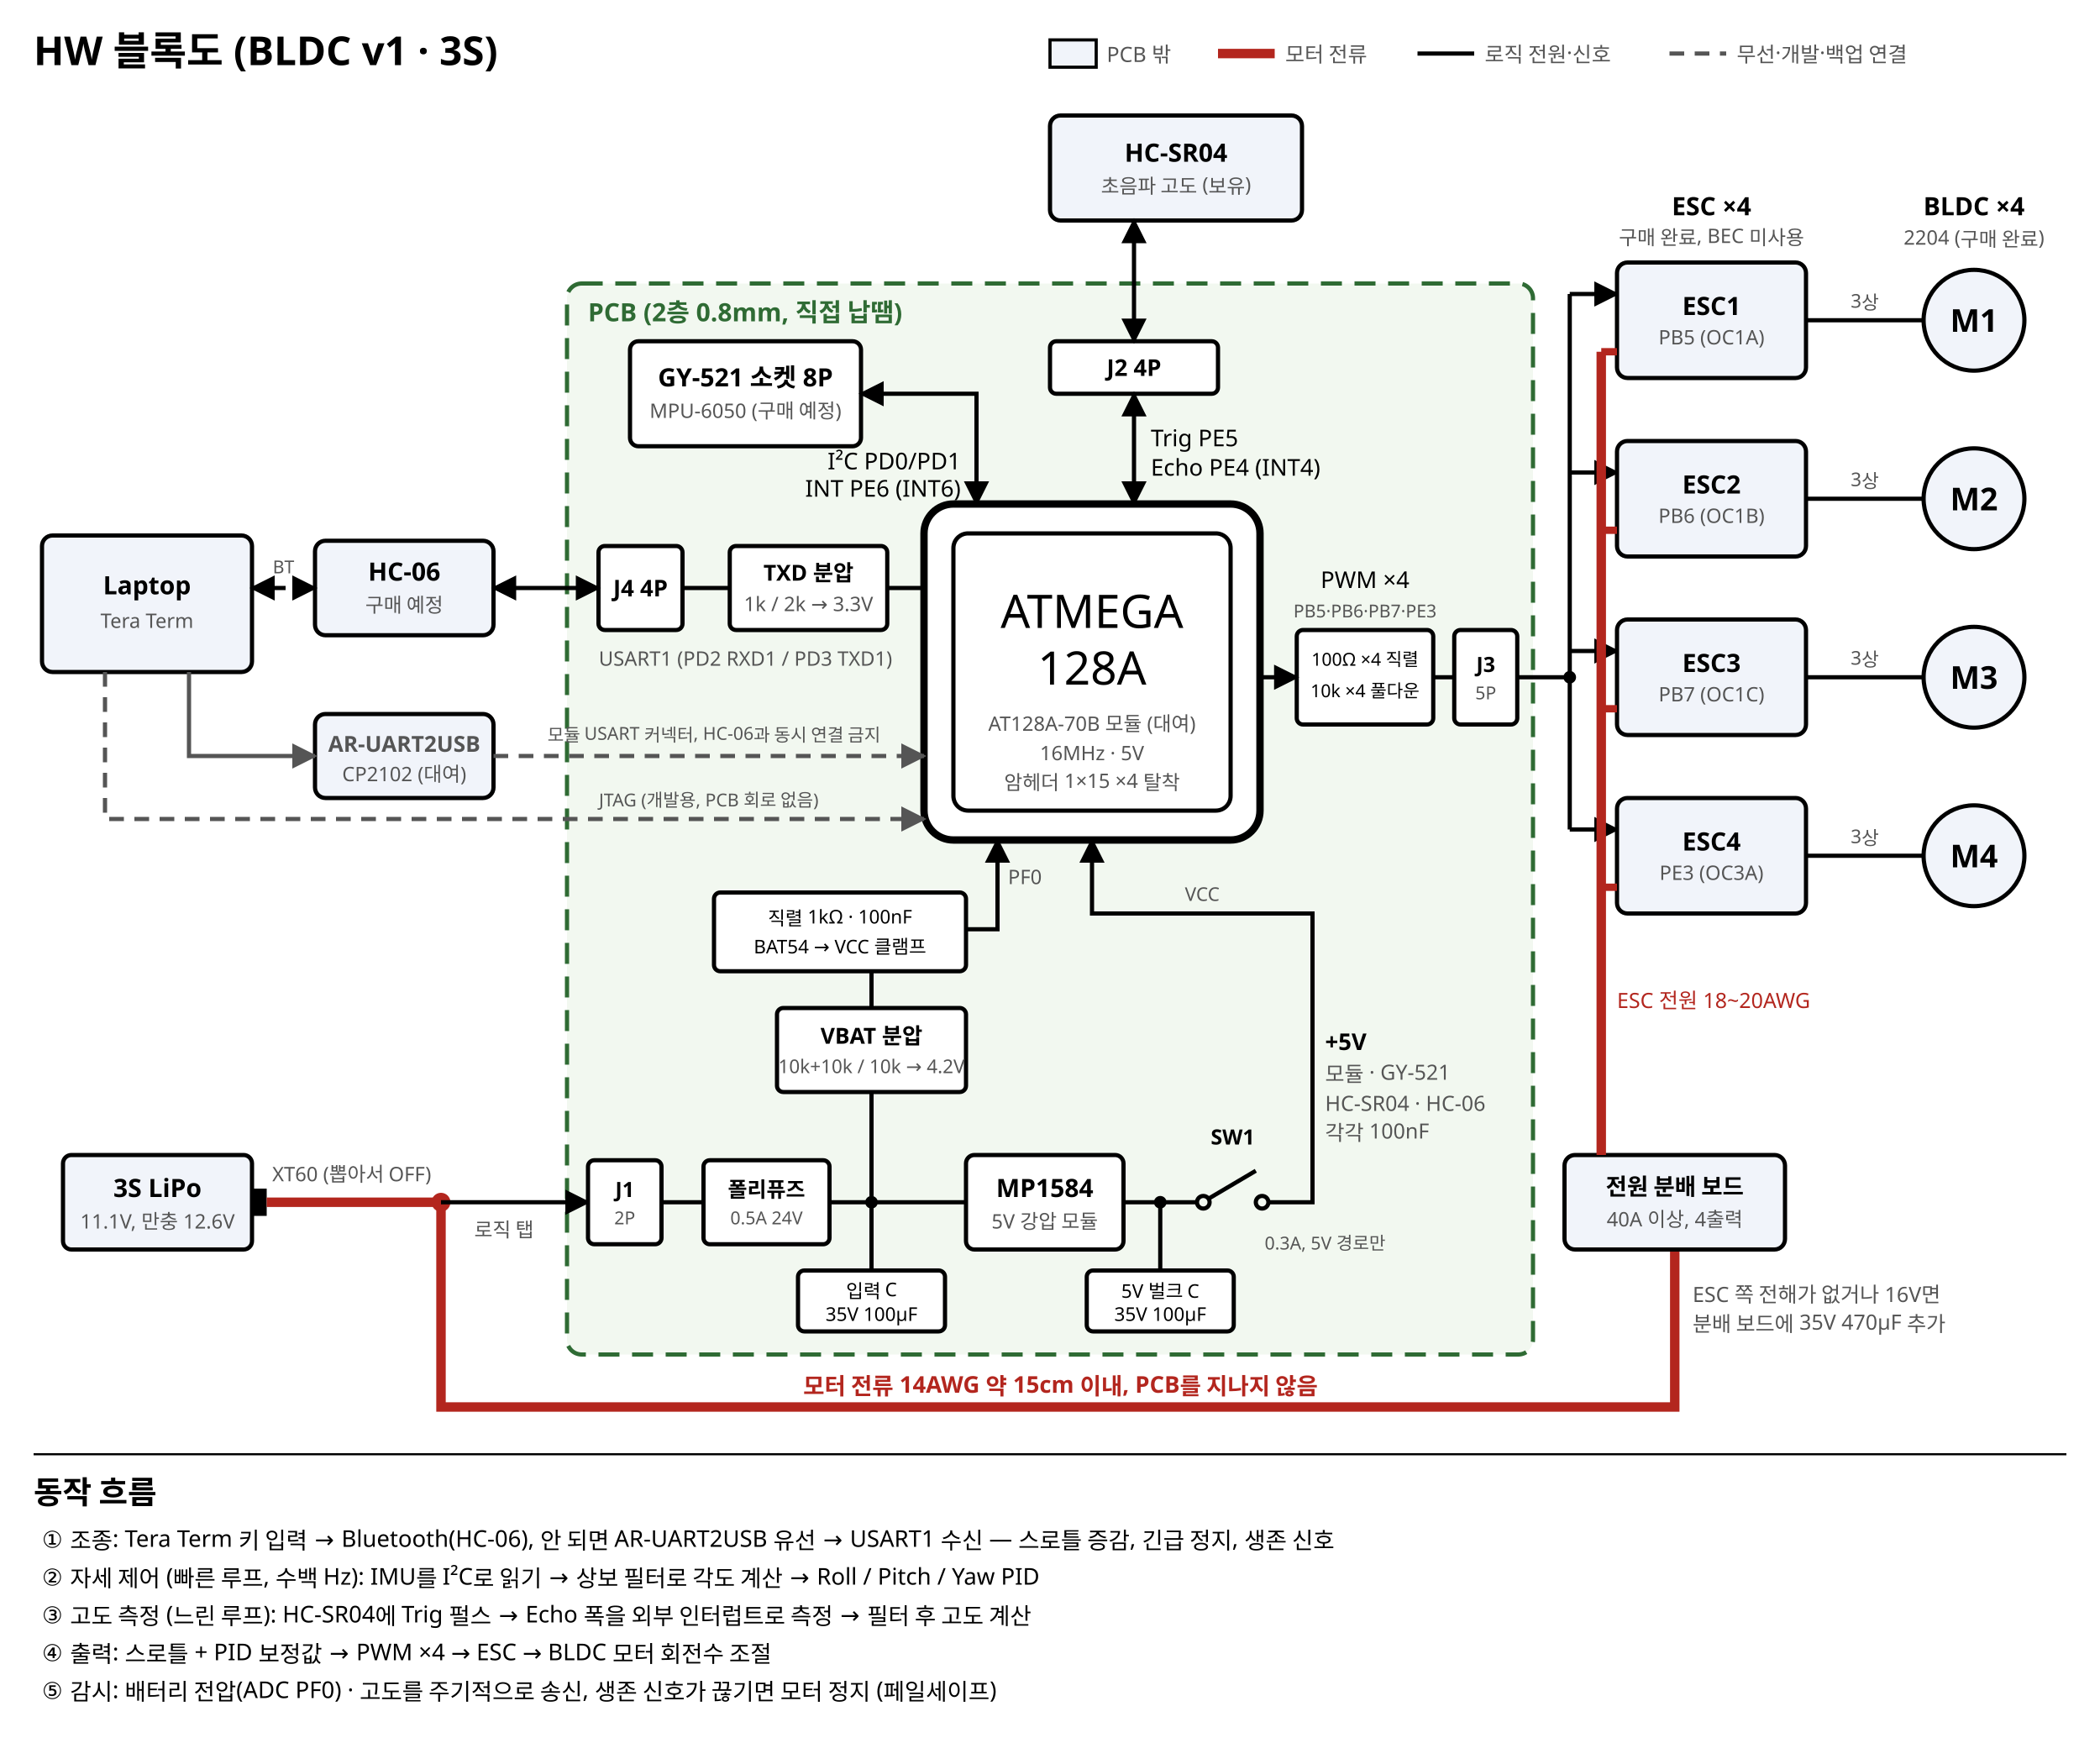
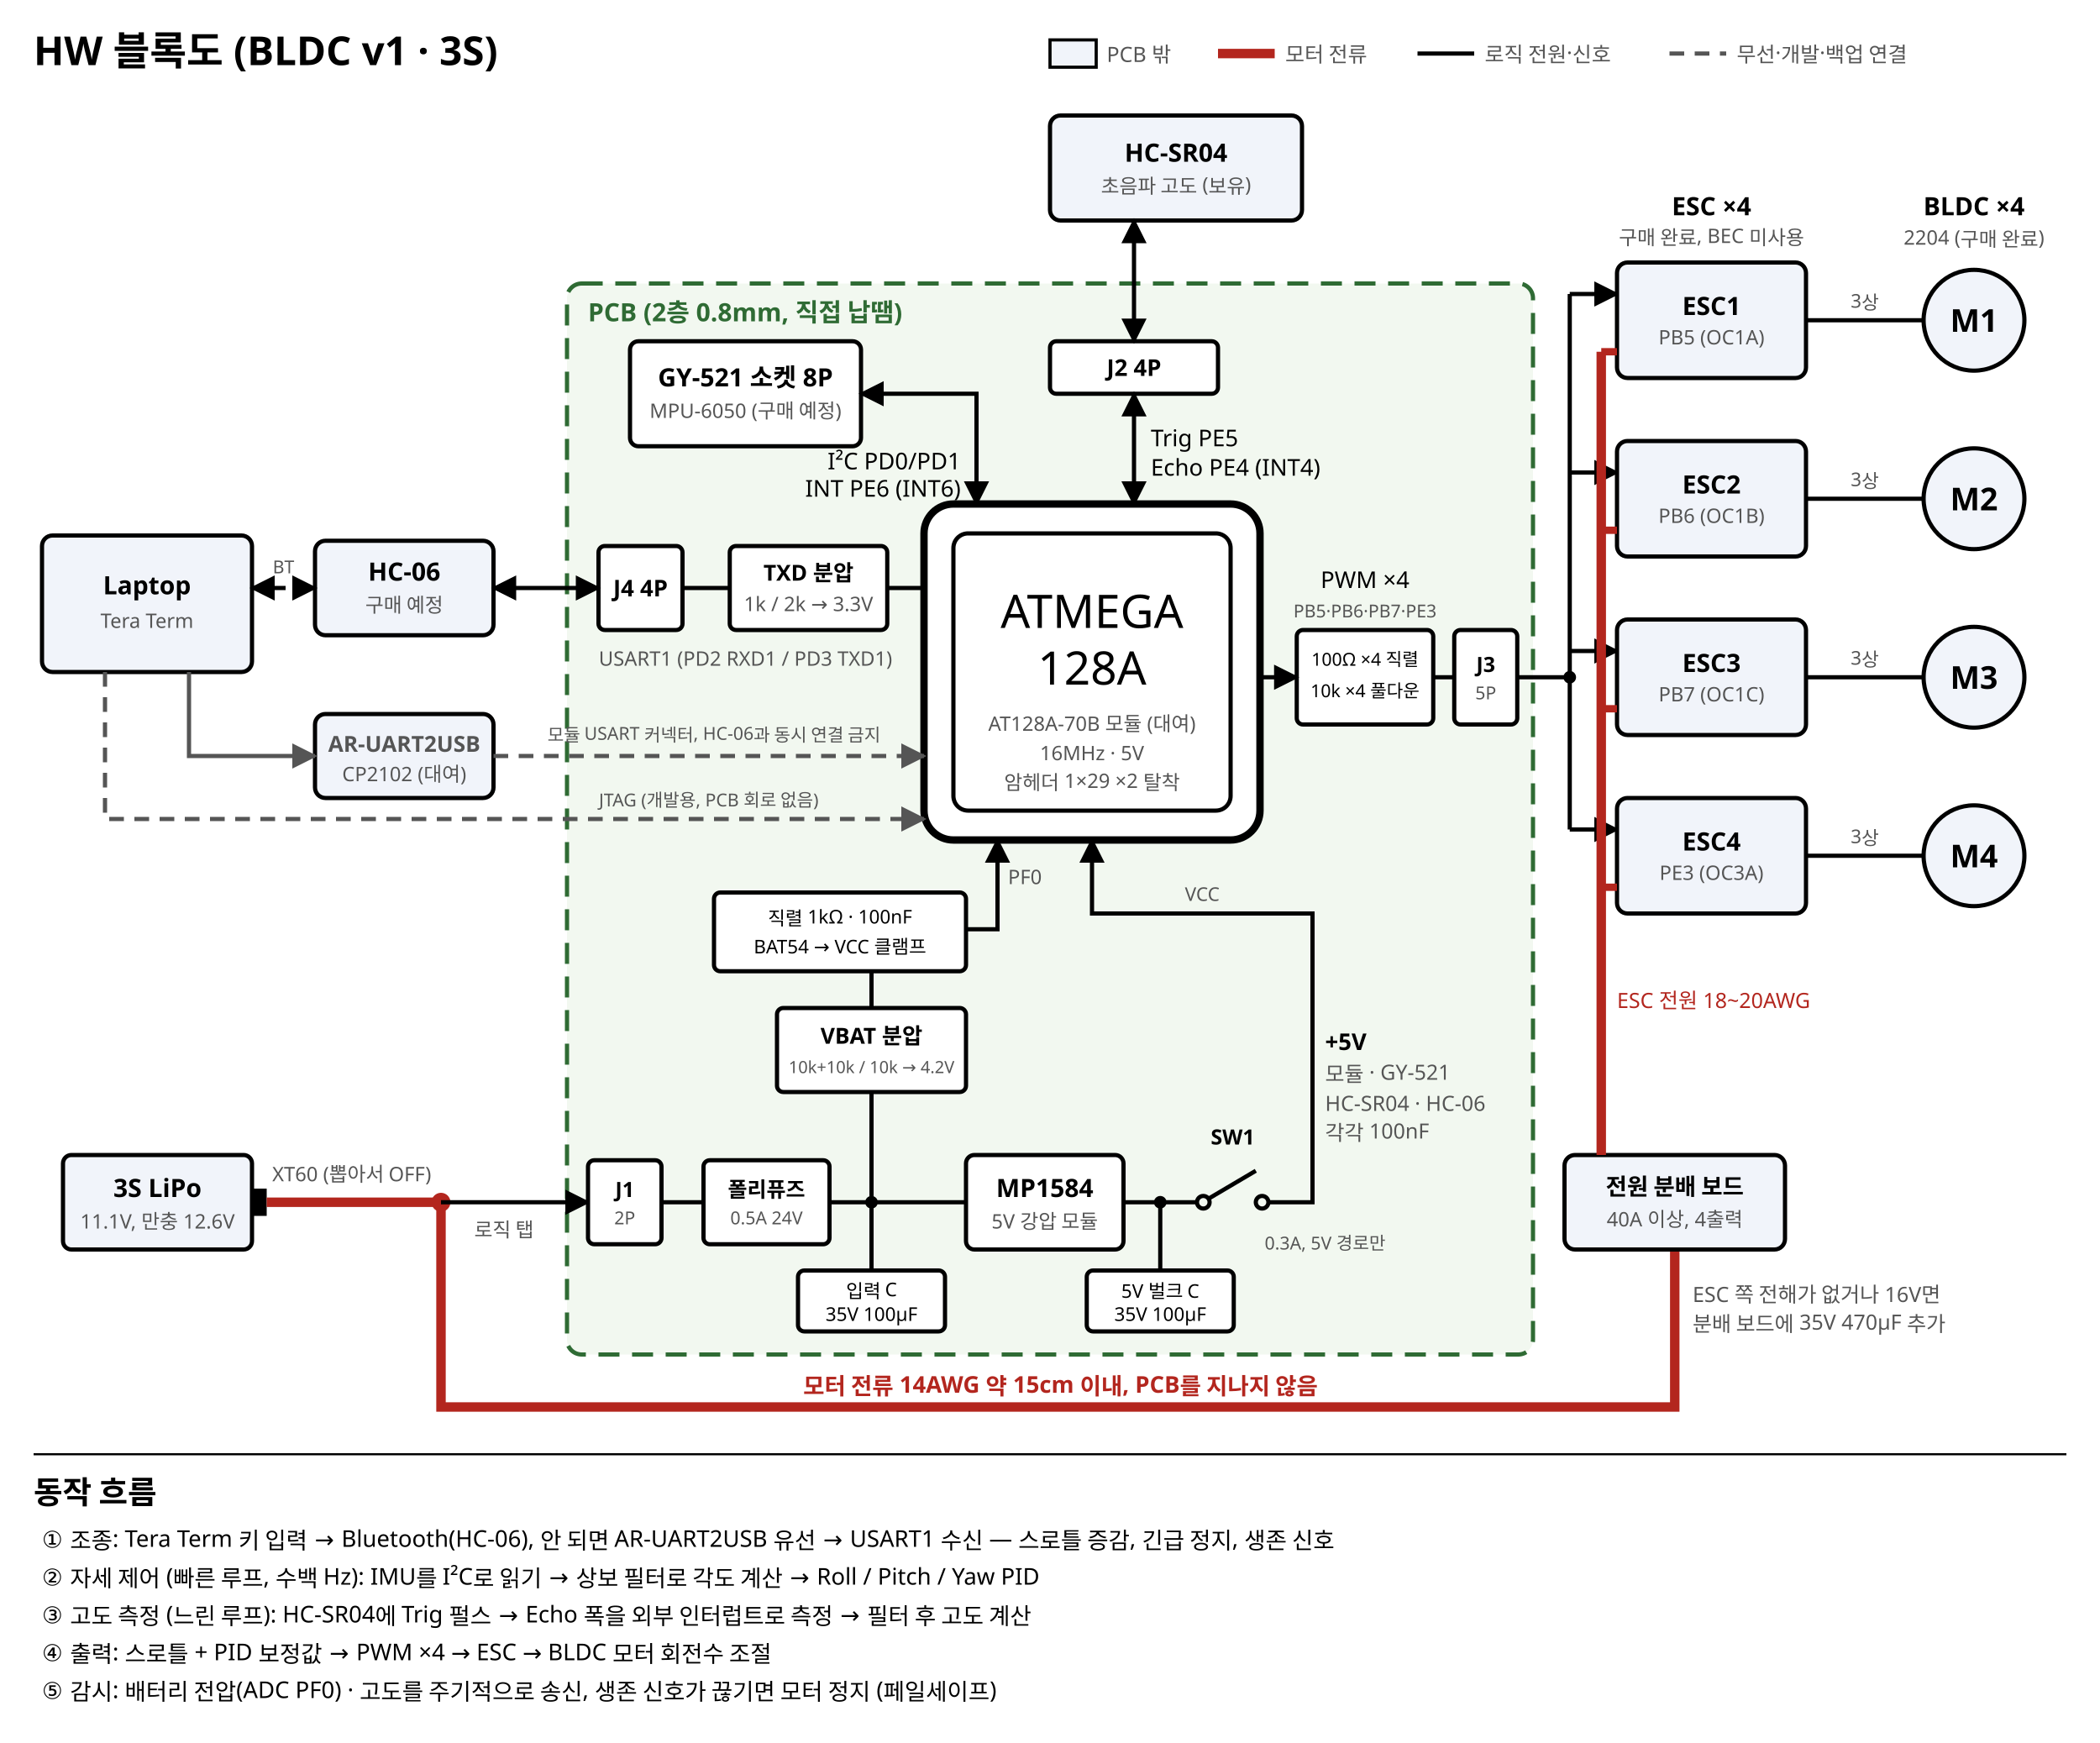
<svg xmlns="http://www.w3.org/2000/svg" viewBox="0 0 2000 1660" width="2000" height="1660" font-family="Malgun Gothic, 'Noto Sans KR', sans-serif">
  <defs>
    <marker id="a" viewBox="0 0 10 10" refX="9" refY="5" markerWidth="6" markerHeight="6" orient="auto-start-reverse">
      <path d="M0,0 L10,5 L0,10 z" fill="#000" />
    </marker>
    <marker id="g" viewBox="0 0 10 10" refX="9" refY="5" markerWidth="6" markerHeight="6" orient="auto-start-reverse">
      <path d="M0,0 L10,5 L0,10 z" fill="#555" />
    </marker>
    <style>
      .b{fill:#fff;stroke:#000;stroke-width:4}
      .o{fill:#f1f4fa;stroke:#000;stroke-width:4}
      .l{fill:none;stroke:#000;stroke-width:4}
      .p{fill:none;stroke:#b3261e;stroke-width:9}
      .x{fill:none;stroke:#555;stroke-width:4}
      .t{font-size:24px;font-weight:bold;text-anchor:middle}
      .s{font-size:19px;fill:#555;text-anchor:middle}
      .n{font-size:20px;fill:#555}
      .v{font-size:22px}
      .r{fill:#b3261e}
    </style>
  </defs>
  <rect width="2000" height="1660" fill="#fff" />
  <text x="32" y="62" font-size="38" font-weight="bold">HW 블록도 (BLDC v1 · 3S)</text>
  <g>
    <rect x="1000" y="38" width="44" height="26" class="o" style="stroke-width:3" />
    <text x="1054" y="59" class="n">PCB 밖</text>
    <line x1="1160" y1="51" x2="1214" y2="51" class="p" />
    <text x="1224" y="59" class="n">모터 전류</text>
    <line x1="1350" y1="51" x2="1404" y2="51" class="l" />
    <text x="1414" y="59" class="n">로직 전원·신호</text>
    <line x1="1590" y1="51" x2="1644" y2="51" class="x" stroke-dasharray="14 10" />
    <text x="1654" y="59" class="n">무선·개발·백업 연결</text>
  </g>
  <rect x="540" y="270" width="920" height="1020" rx="14" fill="#f2f8f0" stroke="#2f6b34" stroke-width="4" stroke-dasharray="20 12" />
  <text x="560" y="306" font-size="24" font-weight="bold" fill="#2f6b34">PCB (2층 0.8mm, 직접 납땜)</text>
  <rect x="1000" y="110" width="240" height="100" rx="10" class="o" />
  <text x="1120" y="154" class="t">HC-SR04</text>
  <text x="1120" y="184" class="s">초음파 고도 (보유)</text>
  <rect x="1000" y="325" width="160" height="50" rx="6" class="b" />
  <text x="1080" y="358" class="t" style="font-size:22px">J2 4P</text>
  <path class="l" d="M1080,210V325" marker-start="url(#a)" marker-end="url(#a)" />
  <path class="l" d="M1080,375V480" marker-start="url(#a)" marker-end="url(#a)" />
  <text x="1096" y="425" class="v">Trig PE5</text>
  <text x="1096" y="453" class="v">Echo PE4 (INT4)</text>
  <rect x="600" y="325" width="220" height="100" rx="8" class="b" />
  <text x="710" y="368" class="t">GY-521 소켓 8P</text>
  <text x="710" y="398" class="s">MPU-6050 (구매 예정)</text>
  <path class="l" d="M820,375H930V480" marker-start="url(#a)" marker-end="url(#a)" />
  <text x="915" y="447" class="v" text-anchor="end">I²C PD0/PD1</text>
  <text x="915" y="473" class="v" text-anchor="end">INT PE6 (INT6)</text>
  <rect x="880" y="480" width="320" height="320" rx="28" class="b" style="stroke-width:7" />
  <rect x="908" y="508" width="264" height="264" rx="14" class="l" />
  <text x="1040" y="598" font-size="44" text-anchor="middle">ATMEGA</text>
  <text x="1040" y="652" font-size="44" text-anchor="middle">128A</text>
  <text x="1040" y="696" class="s">AT128A-70B 모듈 (대여)</text>
  <text x="1040" y="724" class="s">16MHz · 5V</text>
-   <text x="1040" y="752" class="s">암헤더 1×15 ×4 탈착</text>
+   <text x="1040" y="752" class="s">암헤더 1×29 ×2 탈착</text>
  <rect x="40" y="510" width="200" height="130" rx="10" class="o" />
  <text x="140" y="566" class="t">Laptop</text>
  <text x="140" y="598" class="s">Tera Term</text>
  <rect x="300" y="515" width="170" height="90" rx="10" class="o" />
  <text x="385" y="553" class="t">HC-06</text>
  <text x="385" y="583" class="s">구매 예정</text>
  <path class="l" d="M240,560H300" stroke-dasharray="12 8" marker-start="url(#a)" marker-end="url(#a)" />
  <text x="270" y="546" class="s" style="font-size:17px">BT</text>
  <rect x="570" y="520" width="80" height="80" rx="6" class="b" />
  <text x="610" y="568" class="t" style="font-size:22px">J4 4P</text>
  <path class="l" d="M470,560H570" marker-start="url(#a)" marker-end="url(#a)" />
  <rect x="695" y="520" width="150" height="80" rx="6" class="b" />
  <text x="770" y="553" class="t" style="font-size:21px">TXD 분압</text>
  <text x="770" y="582" class="s">1k / 2k → 3.3V</text>
  <path class="l" d="M650,560H695" />
  <path class="l" d="M845,560H880" />
  <text x="710" y="634" class="s">USART1 (PD2 RXD1 / PD3 TXD1)</text>
  <rect x="300" y="680" width="170" height="80" rx="10" class="o" />
  <text x="385" y="716" class="t" style="font-size:21px;fill:#555">AR-UART2USB</text>
  <text x="385" y="744" class="s">CP2102 (대여)</text>
  <path class="x" d="M180,640V720H300" marker-end="url(#g)" />
  <path class="x" d="M470,720H880" stroke-dasharray="14 10" marker-end="url(#g)" />
  <text x="680" y="706" class="s" style="font-size:17px">모듈 USART 커넥터, HC-06과 동시 연결 금지</text>
  <path class="x" d="M100,640V780H880" stroke-dasharray="14 10" marker-end="url(#g)" />
  <text x="675" y="768" class="s" style="font-size:17px">JTAG (개발용, PCB 회로 없음)</text>
  <rect x="1235" y="600" width="130" height="90" rx="6" class="b" />
  <text x="1300" y="634" class="s" style="fill:#000;font-size:17px">100Ω ×4 직렬</text>
  <text x="1300" y="664" class="s" style="fill:#000;font-size:17px">10k ×4 풀다운</text>
  <text x="1300" y="560" class="v" text-anchor="middle">PWM ×4</text>
  <text x="1300" y="588" class="s" style="font-size:17px">PB5·PB6·PB7·PE3</text>
  <path class="l" d="M1200,645H1235" marker-end="url(#a)" />
  <rect x="1385" y="600" width="60" height="90" rx="6" class="b" />
  <text x="1415" y="640" class="t" style="font-size:20px">J3</text>
  <text x="1415" y="666" class="s" style="font-size:17px">5P</text>
  <path class="l" d="M1365,645H1385" />
  <path class="l" d="M1445,645H1495" />
  <circle cx="1495" cy="645" r="6" />
  <path class="l" d="M1495,280V790" />
  <g class="l" marker-end="url(#a)">
    <path class="l" d="M1495,280H1540" marker-end="url(#a)" />
    <path class="l" d="M1495,450H1540" marker-end="url(#a)" />
    <path class="l" d="M1495,620H1540" marker-end="url(#a)" />
    <path class="l" d="M1495,790H1540" marker-end="url(#a)" />
  </g>
  <text x="1630" y="205" class="t">ESC ×4</text>
  <text x="1630" y="233" class="s">구매 완료, BEC 미사용</text>
  <text x="1880" y="205" class="t">BLDC ×4</text>
  <text x="1880" y="233" class="s">2204 (구매 완료)</text>
  <g>
    <rect x="1540" y="250" width="180" height="110" rx="10" class="o" />
    <rect x="1540" y="420" width="180" height="110" rx="10" class="o" />
    <rect x="1540" y="590" width="180" height="110" rx="10" class="o" />
    <rect x="1540" y="760" width="180" height="110" rx="10" class="o" />
    <text x="1630" y="300" class="t">ESC1</text>
    <text x="1630" y="328" class="s">PB5 (OC1A)</text>
    <text x="1630" y="470" class="t">ESC2</text>
    <text x="1630" y="498" class="s">PB6 (OC1B)</text>
    <text x="1630" y="640" class="t">ESC3</text>
    <text x="1630" y="668" class="s">PB7 (OC1C)</text>
    <text x="1630" y="810" class="t">ESC4</text>
    <text x="1630" y="838" class="s">PE3 (OC3A)</text>
  </g>
  <g>
    <circle cx="1880" cy="305" r="48" class="o" />
    <text x="1880" y="316" class="t" style="font-size:30px">M1</text>
    <circle cx="1880" cy="475" r="48" class="o" />
    <text x="1880" y="486" class="t" style="font-size:30px">M2</text>
    <circle cx="1880" cy="645" r="48" class="o" />
    <text x="1880" y="656" class="t" style="font-size:30px">M3</text>
    <circle cx="1880" cy="815" r="48" class="o" />
    <text x="1880" y="826" class="t" style="font-size:30px">M4</text>
    <path class="l" d="M1720,305H1832M1720,475H1832M1720,645H1832M1720,815H1832" />
    <text x="1776" y="293" class="s" style="font-size:18px">3상</text>
    <text x="1776" y="463" class="s" style="font-size:18px">3상</text>
    <text x="1776" y="633" class="s" style="font-size:18px">3상</text>
    <text x="1776" y="803" class="s" style="font-size:18px">3상</text>
  </g>
  <rect x="60" y="1100" width="180" height="90" rx="8" class="o" />
  <text x="150" y="1140" class="t">3S LiPo</text>
  <text x="150" y="1170" class="s">11.1V, 만충 12.6V</text>
  <rect x="240" y="1132" width="14" height="26" />
  <text x="335" y="1125" class="s">XT60 (뽑아서 OFF)</text>
  <path class="p" d="M254,1145H420V1340H1595V1190" />
  <text x="1010" y="1328" class="v r" text-anchor="middle" font-weight="bold">모터 전류 14AWG 약 15cm 이내, PCB를 지나지 않음</text>
  <rect x="1490" y="1100" width="210" height="90" rx="10" class="o" />
  <text x="1595" y="1138" class="t" style="font-size:22px">전원 분배 보드</text>
  <text x="1595" y="1168" class="s">40A 이상, 4출력</text>
  <path class="p" d="M1525,1100V335" />
  <path class="p" d="M1525,335H1540M1525,505H1540M1525,675H1540M1525,845H1540" style="stroke-width:7" />
  <text x="1540" y="960" class="n" style="fill:#b3261e">ESC 전원 18~20AWG</text>
  <text x="1612" y="1240" class="n">ESC 쪽 전해가 없거나 16V면</text>
  <text x="1612" y="1268" class="n">분배 보드에 35V 470µF 추가</text>
  <circle cx="420" cy="1145" r="9" fill="#b3261e" />
  <path class="l" d="M420,1145H560" marker-end="url(#a)" />
  <text x="480" y="1178" class="s">로직 탭</text>
  <rect x="560" y="1105" width="70" height="80" rx="6" class="b" />
  <text x="595" y="1140" class="t" style="font-size:20px">J1</text>
  <text x="595" y="1166" class="s" style="font-size:17px">2P</text>
  <rect x="670" y="1105" width="120" height="80" rx="6" class="b" />
  <text x="730" y="1140" class="t" style="font-size:20px">폴리퓨즈</text>
  <text x="730" y="1166" class="s" style="font-size:17px">0.5A 24V</text>
  <path class="l" d="M630,1145H670M790,1145H900" />
  <circle cx="830" cy="1145" r="6" />
  <path class="l" d="M830,1145V1210" />
  <rect x="760" y="1210" width="140" height="58" rx="6" class="b" />
  <text x="830" y="1236" class="s" style="font-size:18px;fill:#000">입력 C</text>
  <text x="830" y="1258" class="s" style="font-size:18px;fill:#000">35V 100µF</text>
  <rect x="920" y="1100" width="150" height="90" rx="8" class="b" />
  <text x="995" y="1140" class="t">MP1584</text>
  <text x="995" y="1170" class="s">5V 강압 모듈</text>
  <path class="l" d="M900,1145H920M1070,1145H1140" />
  <circle cx="1105" cy="1145" r="6" />
  <path class="l" d="M1105,1145V1210" />
  <rect x="1035" y="1210" width="140" height="58" rx="6" class="b" />
  <text x="1105" y="1236" class="s" style="font-size:18px;fill:#000">5V 벌크 C</text>
  <text x="1105" y="1258" class="s" style="font-size:18px;fill:#000">35V 100µF</text>
  <circle cx="1146" cy="1145" r="6" class="l" />
  <circle cx="1202" cy="1145" r="6" class="l" />
  <path class="l" d="M1152,1141L1196,1115" />
  <text x="1174" y="1090" class="t" style="font-size:20px">SW1</text>
  <text x="1262" y="1190" class="s" text-anchor="start" style="font-size:17px">0.3A, 5V 경로만</text>
  <path class="l" d="M1208,1145H1250V870H1040V800" marker-end="url(#a)" />
  <text x="1262" y="1000" class="v" font-weight="bold">+5V</text>
  <text x="1262" y="1030" class="n">모듈 · GY-521</text>
  <text x="1262" y="1058" class="n">HC-SR04 · HC-06</text>
  <text x="1262" y="1086" class="n">각각 100nF</text>
  <text x="1145" y="858" class="s" style="font-size:18px">VCC</text>
  <path class="l" d="M830,1145V1040" />
  <rect x="740" y="960" width="180" height="80" rx="6" class="b" />
  <text x="830" y="994" class="t" style="font-size:21px">VBAT 분압</text>
-   <text x="830" y="1022" class="s" style="font-size:18px">10k+10k / 10k → 4.2V</text>
+   <text x="830" y="1022" class="s" style="font-size:16px">10k+10k / 10k → 4.2V</text>
  <path class="l" d="M830,960V925" />
  <rect x="680" y="850" width="240" height="75" rx="6" class="b" />
  <text x="800" y="881" class="s" style="font-size:18px;fill:#000">직렬 1kΩ · 100nF</text>
  <text x="800" y="908" class="s" style="font-size:18px;fill:#000">BAT54 → VCC 클램프</text>
  <path class="l" d="M920,885H950V800" marker-end="url(#a)" />
  <text x="960" y="842" class="n" style="font-size:19px">PF0</text>
  <line x1="32" y1="1385" x2="1968" y2="1385" stroke="#000" stroke-width="2" />
  <text x="32" y="1432" font-size="30" font-weight="bold">동작 흐름</text>
  <g font-size="22">
    <text x="40" y="1474">① 조종: Tera Term 키 입력 → Bluetooth(HC-06), 안 되면 AR-UART2USB 유선 → USART1 수신 — 스로틀 증감, 긴급 정지, 생존 신호</text>
    <text x="40" y="1510">② 자세 제어 (빠른 루프, 수백 Hz): IMU를 I²C로 읽기 → 상보 필터로 각도 계산 → Roll / Pitch / Yaw PID</text>
    <text x="40" y="1546">③ 고도 측정 (느린 루프): HC-SR04에 Trig 펄스 → Echo 폭을 외부 인터럽트로 측정 → 필터 후 고도 계산</text>
    <text x="40" y="1582">④ 출력: 스로틀 + PID 보정값 → PWM ×4 → ESC → BLDC 모터 회전수 조절</text>
    <text x="40" y="1618">⑤ 감시: 배터리 전압(ADC PF0) · 고도를 주기적으로 송신, 생존 신호가 끊기면 모터 정지 (페일세이프)</text>
  </g>
</svg>
